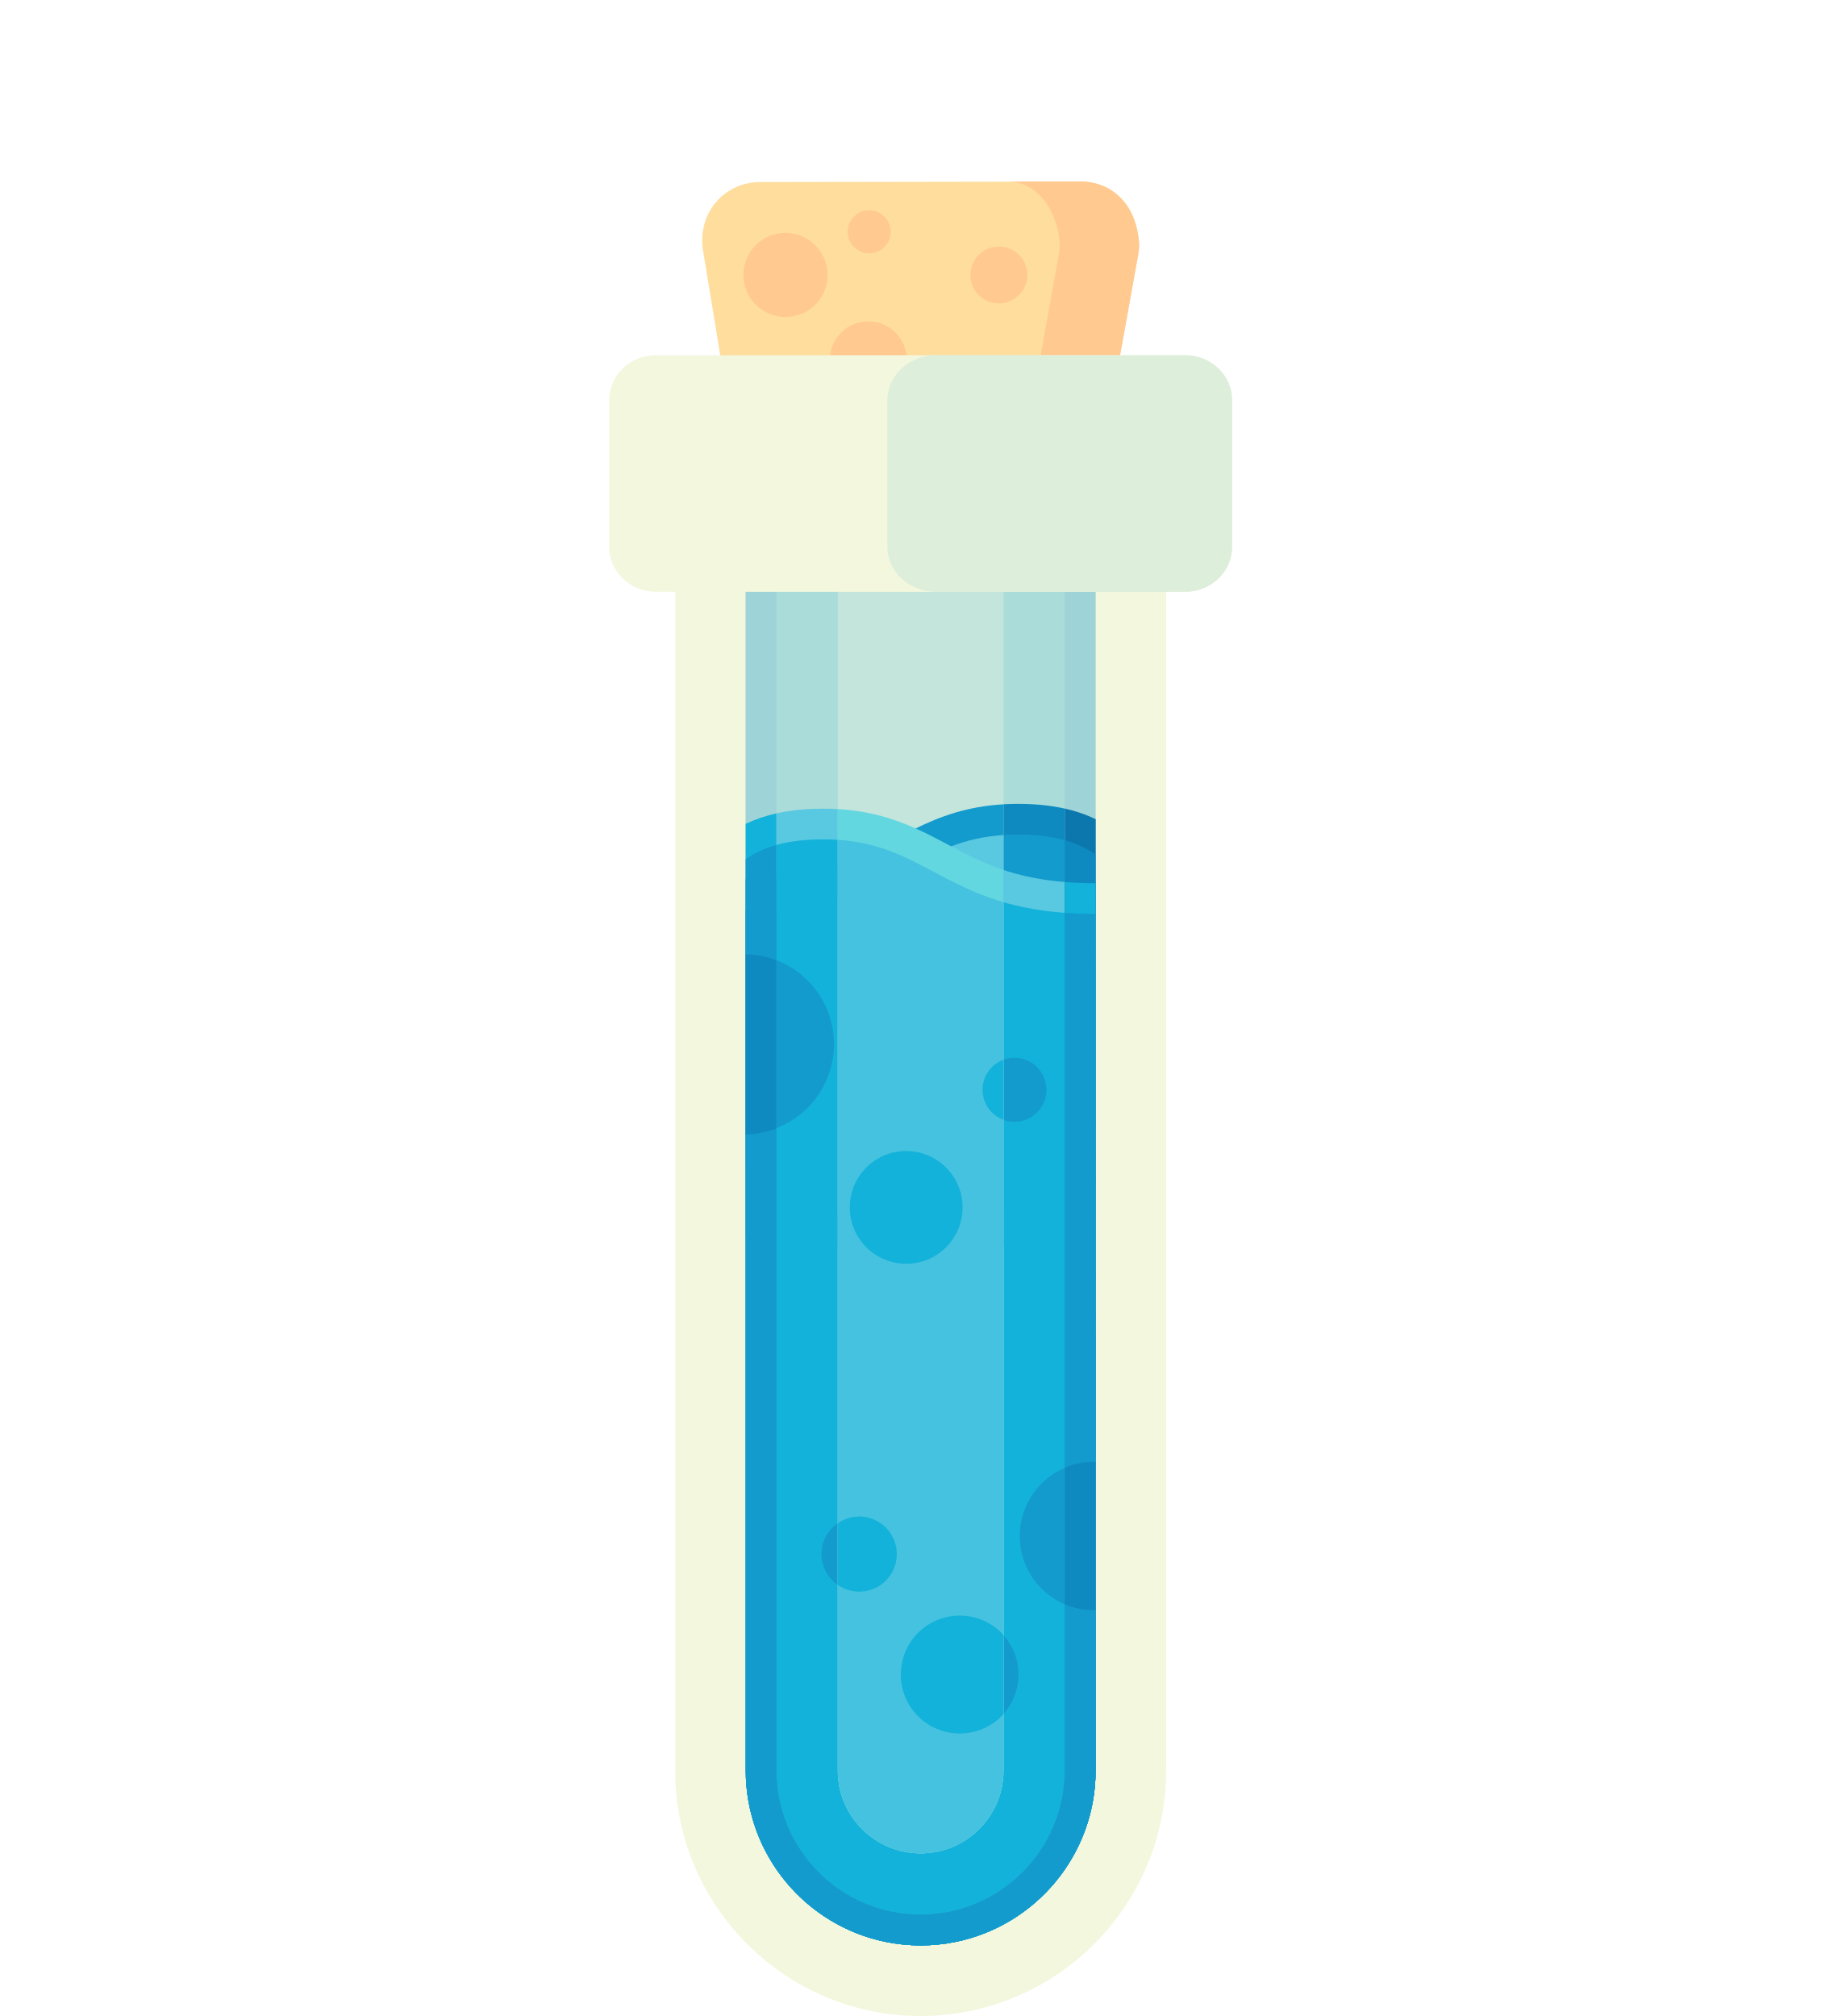
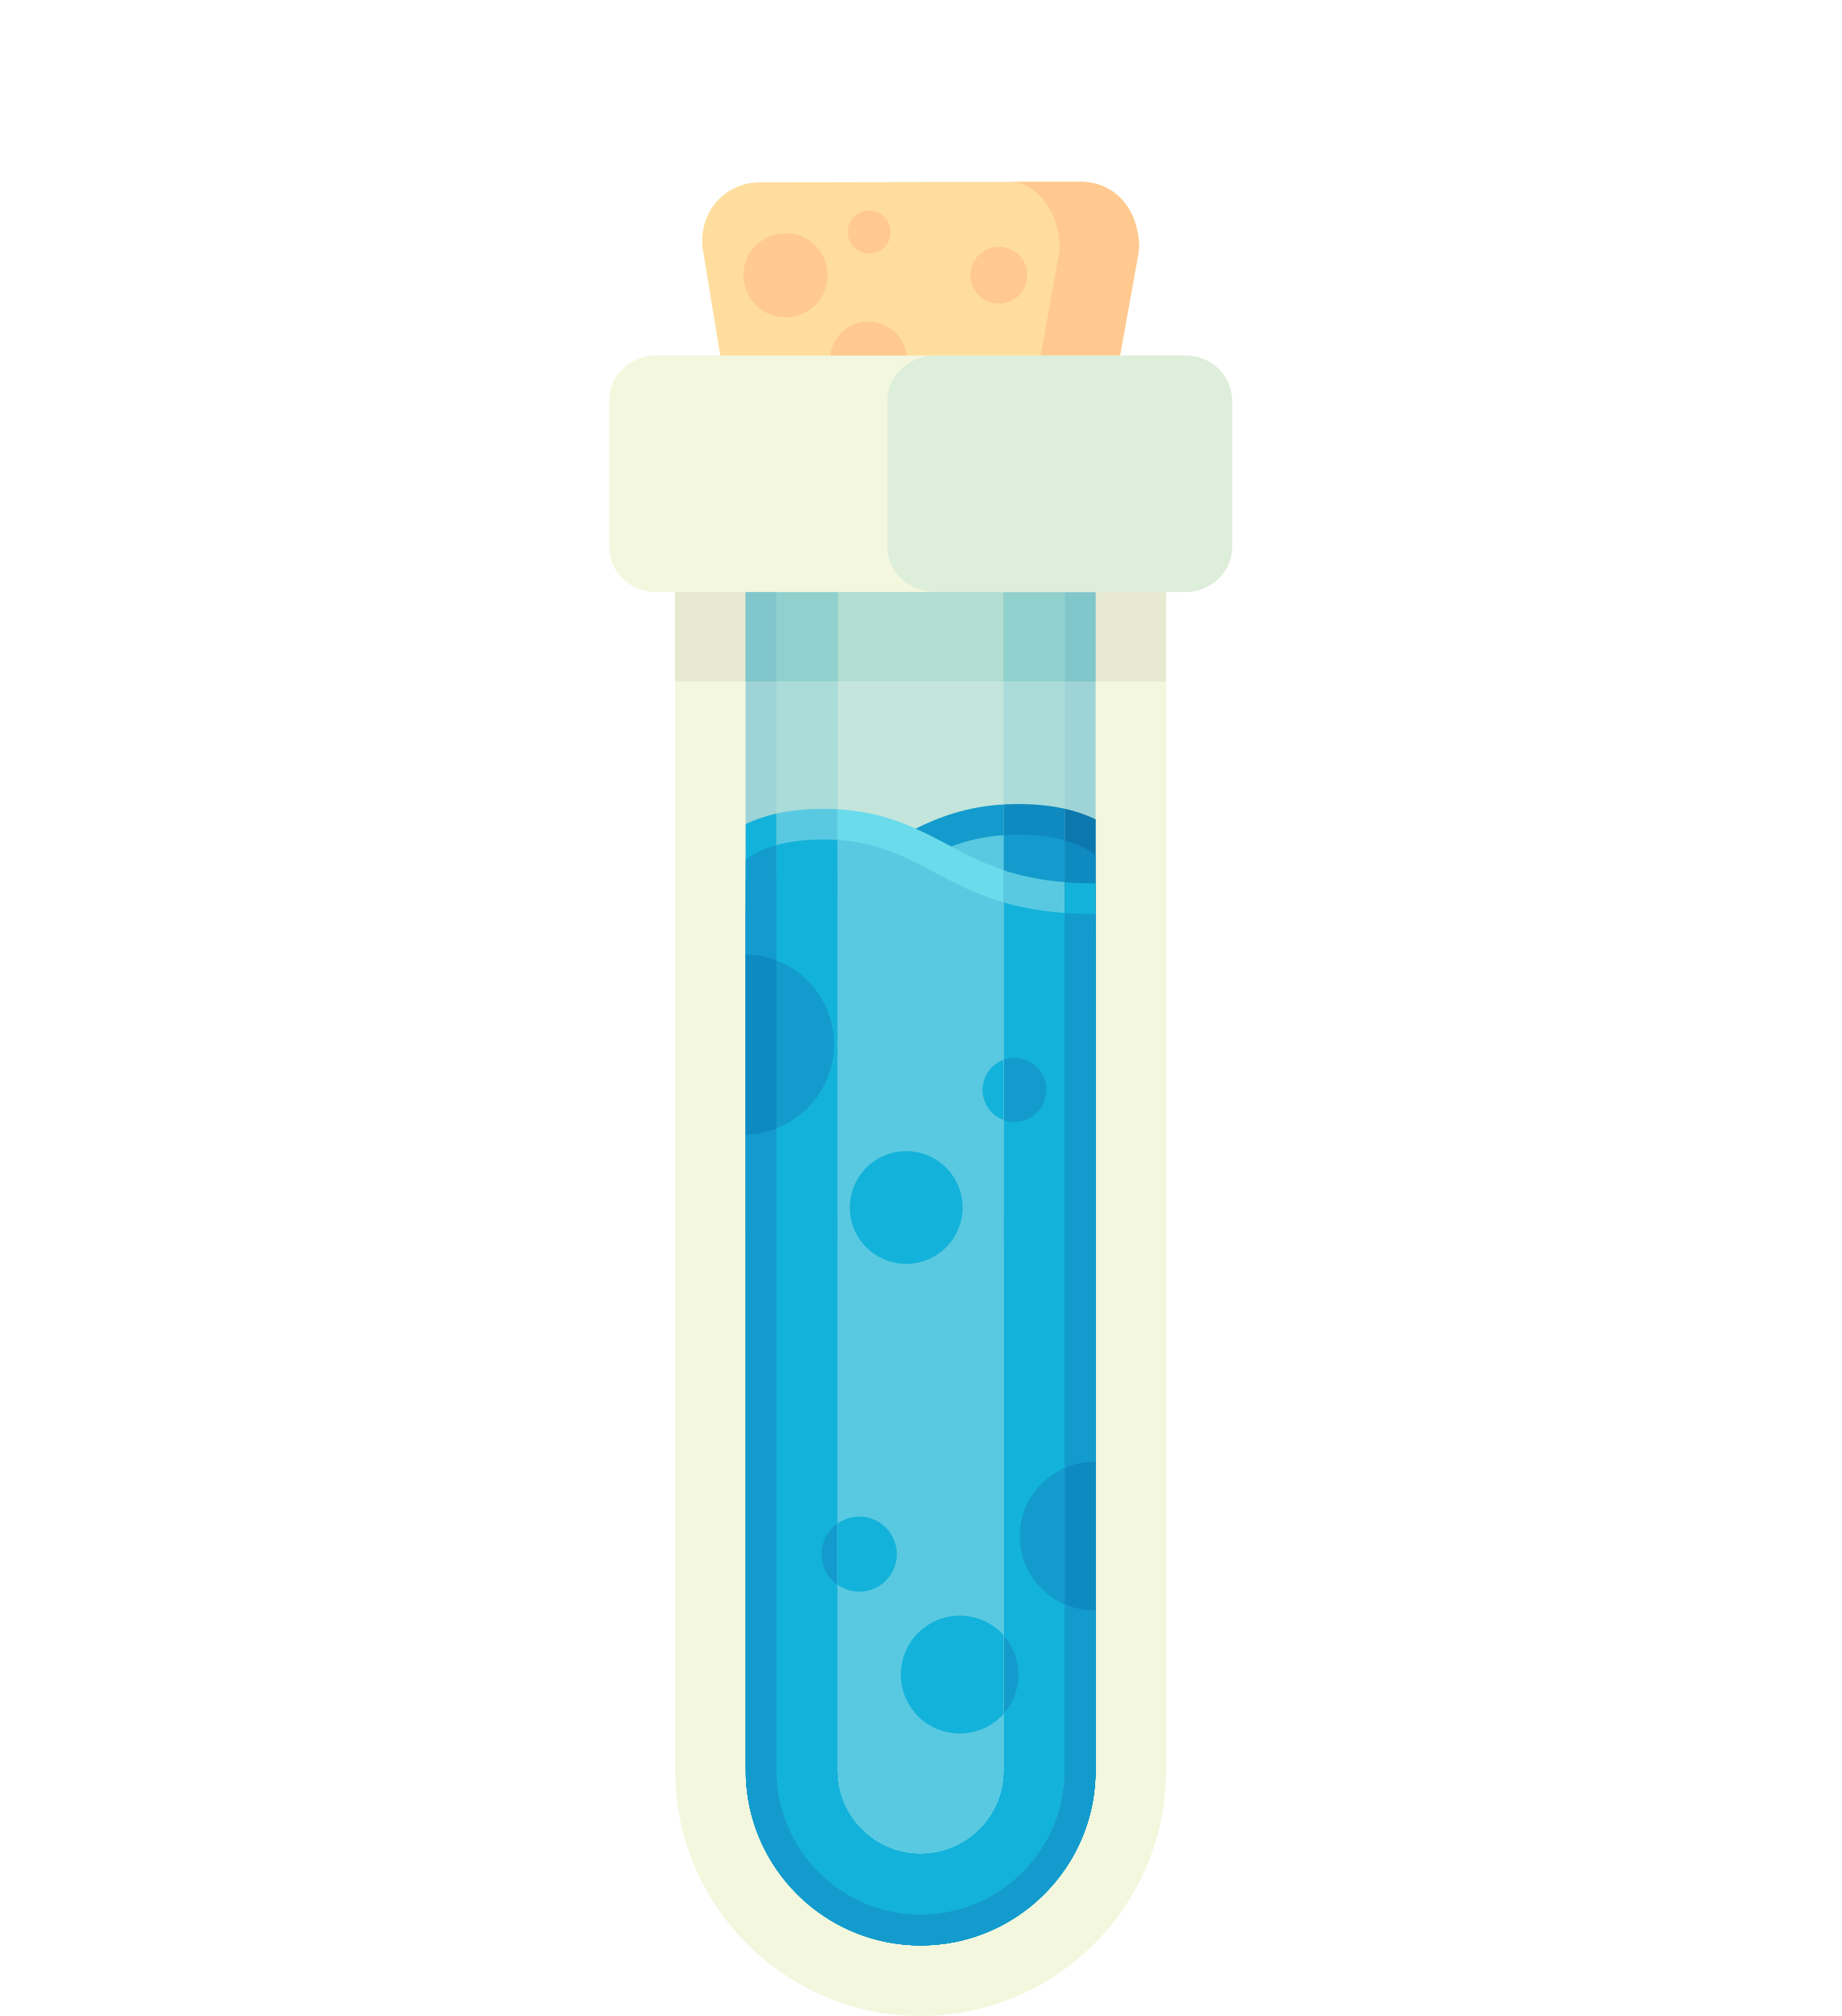
<svg xmlns="http://www.w3.org/2000/svg" version="1.1" id="Layer_1" x="0px" y="0px" viewBox="0 0 600 656.999" style="enable-background:new 0 0 600 656.999;" xml:space="preserve">
  <style type="text/css">
	.st0{fill:#FFDD9D;}
	.st1{fill:#FFC98F;}
	.st2{fill:#F3F7DE;}
	.st3{fill:#AADCD9;}
	.st4{fill:#0E8AC0;}
	.st5{fill:#139BCD;}
	.st6{fill:#59C9E1;}
	.st7{fill:#13B2DA;}
	.st8{fill:#C4E5DC;}
- 	.st9{fill:#63D7E0;}
- 	.st10{fill:#44C2DF;}
- 	.st11{fill:#9ED3D7;}
- 	.st12{fill:#0B77AD;}
- 	.st13{fill:#DDEEDB;}
+ 	.st9{fill:#E7EAD0;}
+ 	.st10{fill:#6ADBEA;}
+ 	.st11{fill:#90D1CE;}
+ 	.st12{fill:#B2DDD1;}
+ 	.st13{fill:#9ED3D7;}
+ 	.st14{fill:#0B77AD;}
+ 	.st15{fill:#81C6CB;}
+ 	.st16{fill:#DDEEDB;}
</style>
  <g>
-     <path class="st0" d="M370.89,83.019l-8.546,47.435c0.01,6.26-1.969,11.923-5.152,15.941   c-3.465,3.7-8.392,6.026-13.828,6.035l-86.698,0.14   c-10.461,0.017-19.029-8.524-19.046-18.984l-8.55-52.058   c-1.197-7.289,1.749-14.769,7.859-18.92c3.033-2.06,6.686-3.269,10.608-3.276   l104.653-0.169c2.718-0.004,5.311,0.571,7.658,1.608   c4.584,2.026,7.975,6.015,9.713,10.716c0.756,2.046,1.279,4.269,1.523,6.608   C371.257,79.736,371.182,81.395,370.89,83.019z" />
-     <path class="st1" d="M370.899,82.969l-8.555,47.485c0.01,6.26-1.969,11.923-5.152,15.941   c-3.113,3.323-7.392,5.531-12.169,5.95c-0.541,0.06-1.094,0.084-1.659,0.085   l-23.345,0.038c9.06-0.015,16.458-9.911,16.438-21.972l8.897-49.388   c-0.02-12.061-7.449-21.921-16.509-21.907l23.345-0.038   c2.718-0.004,5.311,0.571,7.658,1.608c4.585,2.026,7.976,6.015,9.714,10.716   c0.826,2.235,1.374,4.682,1.583,7.261   C371.261,80.158,371.15,81.577,370.899,82.969z" />
-     <circle class="st1" cx="282.964" cy="117.255" r="12.522" />
-     <circle class="st1" cx="283.229" cy="75.541" r="7.008" />
-     <circle class="st1" cx="255.959" cy="89.609" r="13.71" />
-     <circle class="st1" cx="325.487" cy="89.609" r="9.272" />
+     <g>
+       <path class="st0" d="M370.879,83.102l-8.544,47.428    c0.01,6.259-1.969,11.921-5.151,15.938c-3.465,3.7-8.39,6.026-13.826,6.034    l-86.685,0.14c-10.459,0.017-19.026-8.522-19.043-18.982l-8.548-52.05    c-1.197-7.287,1.749-14.767,7.858-18.917c3.032-2.06,6.685-3.269,10.607-3.275    l104.637-0.169c2.718-0.004,5.31,0.571,7.657,1.608    c4.584,2.026,7.974,6.014,9.712,10.714c0.756,2.045,1.279,4.268,1.523,6.607    C371.246,79.82,371.172,81.479,370.879,83.102z" />
+       <path class="st1" d="M370.888,83.052l-8.553,47.478    c0.01,6.259-1.969,11.921-5.151,15.938c-3.112,3.323-7.391,5.53-12.167,5.949    c-0.541,0.06-1.094,0.084-1.659,0.085l-23.342,0.038    c9.059-0.015,16.455-9.909,16.436-21.969l8.896-49.381    c-0.02-12.059-7.447-21.918-16.507-21.903l23.342-0.038    c2.718-0.004,5.31,0.571,7.657,1.608c4.584,2.026,7.974,6.014,9.712,10.715    c0.826,2.235,1.374,4.681,1.583,7.26    C371.25,80.242,371.139,81.66,370.888,83.052z" />
+       <circle class="st1" cx="282.966" cy="117.333" r="12.52" />
+       <circle class="st1" cx="283.232" cy="75.626" r="7.007" />
+       <circle class="st1" cx="255.966" cy="89.691" r="13.708" />
+       <circle class="st1" cx="325.483" cy="89.691" r="9.271" />
+     </g>
+     <path class="st2" d="M379.989,187.989v389.021c0,44.103-35.885,79.988-79.988,79.988   c-44.103,0-79.988-35.885-79.988-79.988V187.989c0-1.66,1.34-3,3-3   h153.977C378.649,184.99,379.989,186.33,379.989,187.989z" />
+     <path class="st3" d="M356.992,187.959v389.042c0,31.425-25.566,56.991-56.991,56.991   c-31.425,0-56.991-25.566-56.991-56.991V187.959H356.992z" />
+     <path class="st4" d="M356.995,267.02V402.74c-3.219,1.99-6.979,3.13-10.948,3.14   l-91.966,0.15c-4.059,0-7.849-1.15-11.068-3.16V286.587   c24.286-0.07,36.245-6.469,47.823-12.668c0.99-0.53,1.97-1.06,2.94-1.57   c1.47-0.78,2.97-1.56,4.519-2.31c8.749-4.309,18.877-7.989,33.235-8.009   h0.15C341.747,262.031,350.086,263.661,356.995,267.02z" />
+     <path class="st5" d="M357.082,384.782c0,0.231-0.01,0.472-0.02,0.704   c-0.02,0.332-0.05,0.673-0.111,0.995c-0.804,5.307-5.398,9.389-10.926,9.399   l-91.925,0.151c-6.102,0.01-11.077-4.956-11.087-11.057l-0.1-59.256   l-0.05-29.131h0.01c29.01-0.05,42.409-8.444,55.577-15.4   c9.328-4.935,18.536-9.137,33.091-9.157c12.665-0.02,20.174,2.784,25.371,6.504   l0.03,19.34L357.082,384.782z" />
+     <path class="st6" d="M356.705,287.877h0.29v289.126c0,31.425-25.566,56.991-56.991,56.991   c-31.425,0-56.991-25.566-56.991-56.991V268.53   c6.879-3.299,15.168-4.909,25.156-4.929h0.14c12.748,0,22.067,2.87,29.985,6.439   c1.61,0.71,3.15,1.46,4.659,2.22c2.01,1.01,3.999,2.07,5.929,3.09   C320.46,281.508,332.438,287.877,356.705,287.877z" />
+     <path class="st7" d="M356.995,438.284v138.719c0,31.425-25.566,56.991-56.991,56.991   c-31.425,0-56.991-25.566-56.991-56.991V280.068   c5.169-3.669,12.648-6.449,25.176-6.469c13.068-0.02,21.847,3.349,30.265,7.589   c14.188,7.139,27.376,16.737,58.491,16.687L356.995,438.284z" />
+     <path class="st5" d="M269.798,350.867c-4.409,11.448-15.218,18.567-26.786,18.807v-58.711   c3.309,0.06,6.669,0.71,9.939,1.96   C268.078,318.752,275.617,335.73,269.798,350.867z" />
+     <circle class="st5" cx="295.207" cy="393.518" r="18.37" />
+     <circle class="st5" cx="330.535" cy="355.191" r="10.445" />
+     <circle class="st5" cx="312.666" cy="545.736" r="19.209" />
+     <circle class="st5" cx="279.926" cy="506.487" r="12.229" />
+     <path class="st5" d="M356.995,476.449v48.343c-3.06,0.07-6.179-0.44-9.209-1.61   c-12.458-4.799-18.667-18.787-13.878-31.245   C337.668,482.168,347.086,476.229,356.995,476.449z" />
+     <path class="st8" d="M326.997,187.959v389.042c0,14.888-12.108,26.996-26.996,26.996   c-14.888,0-26.996-12.108-26.996-26.996V187.959H326.997z" />
+     <path class="st5" d="M326.999,262.171v143.738l-18.167,0.03l-27.046,0.04l-8.779,0.02   V282.138c5.079-1.71,9.439-3.779,13.568-5.919   c1.47-0.76,2.91-1.53,4.339-2.3c0.99-0.53,1.97-1.06,2.94-1.57   c1.47-0.78,2.97-1.56,4.519-2.31   C306.152,266.21,315.031,262.871,326.999,262.171z" />
+     <path class="st6" d="M326.999,272.189v123.721l-13.498,0.02l-36.414,0.06l-4.079,0.01   V292.646c10.468-3.08,18.037-7.499,25.526-11.458   c3.709-1.96,7.399-3.809,11.418-5.319   C314.911,273.989,320.38,272.629,326.999,272.189z" />
+     <rect x="220.013" y="192.918" class="st9" width="159.976" height="29.156" />
+     <path class="st10" d="M326.999,283.558v293.446c0,14.888-12.108,26.996-26.996,26.996   c-14.888,0-26.996-12.108-26.996-26.996V263.731   c10.438,0.6,18.437,3.19,25.366,6.309c1.61,0.71,3.15,1.46,4.659,2.22   c2.01,1.01,3.999,2.07,5.929,3.09c0.33,0.17,0.66,0.35,0.99,0.52   C315.131,278.628,320.46,281.378,326.999,283.558z" />
+     <path class="st6" d="M326.999,294.056v282.947c0,14.888-12.108,26.996-26.996,26.996   c-14.888,0-26.996-12.108-26.996-26.996V273.749   c5.109,0.33,9.529,1.22,13.568,2.47c4.299,1.32,8.159,3.06,11.958,4.969   C307.022,285.457,315.161,290.616,326.999,294.056z" />
+     <circle class="st7" cx="295.291" cy="393.518" r="18.37" />
+     <path class="st7" d="M326.999,345.398v19.587c-0.04-0.02-0.09-0.03-0.13-0.05   c-5.389-2.07-8.069-8.109-5.999-13.498   C321.99,348.528,324.28,346.398,326.999,345.398z" />
+     <rect x="243.009" y="192.918" class="st11" width="113.983" height="29.156" />
+     <rect x="273.005" y="192.918" class="st12" width="53.992" height="29.156" />
+     <path class="st7" d="M326.999,532.85v25.776c-5.179,5.719-13.518,7.969-21.147,5.039   c-9.909-3.809-14.838-14.928-11.028-24.826   c3.809-9.909,14.928-14.838,24.826-11.028   C322.56,528.931,325.04,530.68,326.999,532.85z" />
+     <path class="st7" d="M291.425,510.883c-2.43,6.299-9.509,9.439-15.808,7.019   c-0.94-0.36-1.82-0.83-2.61-1.39v-20.047   c3.22-2.25,7.459-2.91,11.398-1.39   C290.705,497.505,293.844,504.574,291.425,510.883z" />
+     <path class="st13" d="M356.972,187.959v389.042c0,27.496-19.577,50.512-45.523,55.832   c-3.699,0.76-7.539,1.16-11.468,1.16c-3.919,0-7.749-0.4-11.438-1.16   c-25.966-5.309-45.553-28.326-45.553-55.832V187.959h9.998v389.042   c0,25.916,21.077,46.993,46.993,46.993s46.993-21.077,46.993-46.993V187.959H356.972z   " />
+     <path class="st14" d="M357.006,267.02v309.983c0,27.506-19.587,50.522-45.553,55.832   c-3.699,0.76-7.539,1.16-11.468,1.16c-3.919,0-7.749-0.4-11.438-1.16   c-25.946-5.319-45.523-28.336-45.523-55.832V286.587   c3.579-0.01,6.889-0.16,9.968-0.43v290.846   c0,25.916,21.077,46.993,46.993,46.993s46.993-21.077,46.993-46.993V263.571   c3.619,0.81,6.959,1.96,9.999,3.439   C356.986,267.01,356.996,267.02,357.006,267.02z" />
+     <path class="st4" d="M357.006,438.284v138.719c0,27.506-19.587,50.522-45.553,55.832   c-3.699,0.76-7.539,1.16-11.468,1.16c-3.919,0-7.749-0.4-11.438-1.16   c-25.946-5.319-45.523-28.336-45.523-55.832V296.586   c3.549-0.01,6.859-0.14,9.968-0.39v280.808   c0,25.916,21.077,46.993,46.993,46.993s46.993-21.077,46.993-46.993V273.859   c4.139,1.17,7.339,2.8,9.949,4.669l0.01,9.349l0.02,9.998l0.02,56.162   L357.006,438.284z" />
+     <rect x="242.989" y="192.918" class="st15" width="9.998" height="29.156" />
+     <rect x="346.974" y="192.918" class="st15" width="9.998" height="29.156" />
+     <path class="st7" d="M357.006,287.877v289.126c0,27.506-19.587,50.522-45.553,55.832   c-3.699,0.76-7.539,1.16-11.468,1.16c-3.919,0-7.749-0.4-11.438-1.16   c-25.946-5.319-45.523-28.336-45.523-55.832V268.53   c3.04-1.46,6.349-2.59,9.968-3.389v311.863   c0,25.916,21.077,46.993,46.993,46.993s46.993-21.077,46.993-46.993V287.497   c3.02,0.25,6.249,0.38,9.739,0.38H357.006z" />
+     <path class="st5" d="M357.011,438.284v138.719c0,27.506-19.597,50.522-45.563,55.832   c-3.689,0.76-7.539,1.16-11.468,1.16c-3.909,0-7.749-0.4-11.438-1.16   c-25.946-5.319-45.513-28.336-45.513-55.832V280.068   c2.6-1.86,5.809-3.479,9.958-4.639v301.575   c0,25.916,21.087,46.993,46.993,46.993c25.916,0,46.993-21.077,46.993-46.993V297.525   c3.11,0.24,6.429,0.36,9.979,0.35l0.02,56.162L357.011,438.284z" />
+     <path class="st4" d="M252.987,313.023v54.752c-3.149,1.22-6.519,1.91-9.958,1.98   c-0.01,0-0.01,0-0.02,0V311.043c0.01,0,0.01,0,0.02,0   c3.299,0.06,6.659,0.71,9.918,1.96   C252.957,313.013,252.977,313.013,252.987,313.023z" />
+     <path class="st4" d="M356.991,476.418v48.343c-3.06,0.07-6.179-0.44-9.209-1.61   c-0.27-0.11-0.54-0.21-0.81-0.33v-44.463   C350.102,477.018,353.522,476.339,356.991,476.418z" />
+     <path class="st2" d="M386.257,115.843H213.743c-8.397,0-15.228,6.58-15.228,14.668v47.753   c0,8.088,6.831,14.668,15.228,14.668h172.514c8.397,0,15.228-6.58,15.228-14.668   v-47.753C401.485,122.423,394.654,115.843,386.257,115.843z" />
+     <path class="st16" d="M386.257,115.843h-81.267c-8.722,0-15.818,6.58-15.818,14.668v47.753   c0,8.088,7.096,14.668,15.818,14.668h81.267c8.397,0,15.228-6.58,15.228-14.668   v-47.753C401.485,122.423,394.654,115.843,386.257,115.843z" />
  </g>
-   <path class="st2" d="M380,187.919v389.08c0,44.11-35.89,80-80,80s-80-35.89-80-80V187.919  c0-1.66,1.34-3,3-3h154C378.66,184.919,380,186.259,380,187.919z" />
-   <path class="st3" d="M357.003,187.894v389.1c0,31.43-25.57,57-57,57c-31.43,0-57-25.57-57-57  V187.894H357.003z" />
-   <path class="st4" d="M357.003,266.964v135.74c-3.22,1.99-6.98,3.13-10.95,3.14  l-91.98,0.15c-4.06,0-7.85-1.15-11.07-3.16V286.534  c24.29-0.07,36.25-6.47,47.83-12.67c0.99-0.53,1.97-1.06,2.94-1.57  c1.47-0.78,2.97-1.56,4.52-2.31c8.75-4.31,18.88-7.99,33.24-8.01h0.15  C341.753,261.974,350.093,263.604,357.003,266.964z" />
-   <path class="st5" d="M357.091,384.744c0,0.231-0.01,0.473-0.02,0.704  c-0.02,0.332-0.05,0.674-0.111,0.995c-0.804,5.308-5.399,9.39-10.928,9.4  l-91.939,0.151c-6.102,0.01-11.079-4.956-11.089-11.059l-0.101-59.265  l-0.05-29.135h0.01c29.014-0.05,42.416-8.445,55.586-15.402  c9.33-4.936,18.539-9.139,33.096-9.159c12.667-0.02,20.177,2.785,25.375,6.505  l0.03,19.343L357.091,384.744z" />
-   <path class="st6" d="M356.713,287.824h0.29v289.17c0,31.43-25.57,57-57,57  c-31.43,0-57-25.57-57-57V268.474c6.88-3.3,15.17-4.91,25.16-4.93h0.14  c12.75,0,22.07,2.87,29.99,6.44c1.61,0.71,3.15,1.46,4.66,2.22  c2.01,1.01,4,2.07,5.93,3.09C320.463,281.454,332.443,287.824,356.713,287.824z" />
-   <path class="st7" d="M357.003,438.254v138.74c0,31.43-25.57,57-57,57c-31.43,0-57-25.57-57-57  V280.014c5.17-3.67,12.65-6.45,25.18-6.47  c13.07-0.02,21.85,3.35,30.27,7.59c14.19,7.14,27.38,16.74,58.5,16.69  L357.003,438.254z" />
-   <path class="st5" d="M269.793,350.824c-4.41,11.45-15.22,18.57-26.79,18.81v-58.72  c3.31,0.06,6.67,0.71,9.94,1.96  C268.073,318.704,275.613,335.684,269.793,350.824z" />
-   <circle class="st5" cx="295.207" cy="393.482" r="18.373" />
-   <circle class="st5" cx="330.54" cy="355.148" r="10.447" />
-   <circle class="st5" cx="312.668" cy="545.722" r="19.212" />
-   <circle class="st5" cx="279.923" cy="506.468" r="12.231" />
-   <path class="st5" d="M357.003,476.424v48.35c-3.06,0.07-6.18-0.44-9.21-1.61  c-12.46-4.8-18.67-18.79-13.88-31.25  C337.673,482.144,347.093,476.204,357.003,476.424z" />
-   <path class="st8" d="M327.003,187.894v389.1c0,14.89-12.11,27-27,27c-14.89,0-27-12.11-27-27  V187.894H327.003z" />
-   <path class="st5" d="M327.003,262.114v143.76l-18.17,0.03l-27.05,0.04l-8.78,0.02  V282.084c5.08-1.71,9.44-3.78,13.57-5.92  c1.47-0.76,2.91-1.53,4.34-2.3c0.99-0.53,1.97-1.06,2.94-1.57  c1.47-0.78,2.97-1.56,4.52-2.31  C306.153,266.154,315.033,262.814,327.003,262.114z" />
-   <path class="st6" d="M327.003,272.134v123.74l-13.5,0.02l-36.42,0.06l-4.08,0.01V292.594  c10.47-3.08,18.04-7.5,25.53-11.46c3.71-1.96,7.4-3.81,11.42-5.32  C314.913,273.934,320.383,272.574,327.003,272.134z" />
-   <path class="st9" d="M327.003,283.504v293.49c0,14.89-12.11,27-27,27c-14.89,0-27-12.11-27-27  V263.674c10.44,0.6,18.44,3.19,25.37,6.31  c1.61,0.71,3.15,1.46,4.66,2.22c2.01,1.01,4,2.07,5.93,3.09  c0.33,0.17,0.66,0.35,0.99,0.52  C315.133,278.574,320.463,281.324,327.003,283.504z" />
-   <path class="st10" d="M327.003,294.004v282.99c0,14.89-12.11,27-27,27c-14.89,0-27-12.11-27-27  V273.694c5.11,0.33,9.53,1.22,13.57,2.47  c4.3,1.32,8.16,3.06,11.96,4.97  C307.023,285.404,315.163,290.564,327.003,294.004z" />
-   <circle class="st7" cx="295.29" cy="393.482" r="18.373" />
-   <path class="st7" d="M327.003,345.354v19.59c-0.04-0.02-0.09-0.03-0.13-0.05  c-5.39-2.07-8.07-8.11-6-13.5C321.993,348.484,324.283,346.354,327.003,345.354z" />
-   <path class="st7" d="M327.003,532.834v25.78c-5.18,5.72-13.52,7.97-21.15,5.04  c-9.91-3.81-14.84-14.93-11.03-24.83  c3.81-9.91,14.93-14.84,24.83-11.03  C322.563,528.914,325.043,530.664,327.003,532.834z" />
-   <path class="st7" d="M291.423,510.864c-2.43,6.3-9.51,9.44-15.81,7.02  c-0.94-0.36-1.82-0.83-2.61-1.39v-20.05  c3.22-2.25,7.46-2.91,11.4-1.39C290.703,497.484,293.843,504.554,291.423,510.864z  " />
-   <path class="st11" d="M356.985,187.894v389.1c0,27.5-19.58,50.52-45.53,55.84  c-3.7,0.76-7.54,1.16-11.47,1.16c-3.92,0-7.75-0.4-11.44-1.16  c-25.97-5.31-45.56-28.33-45.56-55.84V187.894h10v389.1c0,25.92,21.08,47,47,47  s47-21.08,47-47V187.894H356.985z" />
-   <path class="st12" d="M357.015,266.964v310.03c0,27.51-19.59,50.53-45.56,55.84  c-3.7,0.76-7.54,1.16-11.47,1.16c-3.92,0-7.75-0.4-11.44-1.16  c-25.95-5.32-45.53-28.34-45.53-55.84v-290.46  c3.58-0.01,6.89-0.16,9.97-0.43v290.89c0,25.92,21.08,47,47,47s47-21.08,47-47  V263.514c3.62,0.81,6.96,1.96,10,3.44  C356.995,266.954,357.005,266.964,357.015,266.964z" />
-   <path class="st4" d="M357.015,438.254v138.74c0,27.51-19.59,50.53-45.56,55.84  c-3.7,0.76-7.54,1.16-11.47,1.16c-3.92,0-7.75-0.4-11.44-1.16  c-25.95-5.32-45.53-28.34-45.53-55.84v-280.46  c3.55-0.01,6.86-0.14,9.97-0.39v280.85c0,25.92,21.08,47,47,47s47-21.08,47-47  V273.804c4.14,1.17,7.34,2.8,9.95,4.67l0.01,9.35l0.02,10l0.02,56.17  L357.015,438.254z" />
-   <path class="st7" d="M357.015,287.824v289.17c0,27.51-19.59,50.53-45.56,55.84  c-3.7,0.76-7.54,1.16-11.47,1.16c-3.92,0-7.75-0.4-11.44-1.16  c-25.95-5.32-45.53-28.34-45.53-55.84V268.474  c3.04-1.46,6.35-2.59,9.97-3.39v311.91c0,25.92,21.08,47,47,47s47-21.08,47-47  V287.444c3.02,0.25,6.25,0.38,9.74,0.38H357.015z" />
-   <path class="st5" d="M357.02,438.254v138.74c0,27.51-19.6,50.53-45.57,55.84  c-3.69,0.76-7.54,1.16-11.47,1.16c-3.91,0-7.75-0.4-11.44-1.16  c-25.95-5.32-45.52-28.34-45.52-55.84V280.014  c2.6-1.86,5.81-3.48,9.96-4.64v301.62c0,25.92,21.09,47,47,47  c25.92,0,47-21.08,47-47V297.474c3.11,0.24,6.43,0.36,9.98,0.35l0.02,56.17  L357.02,438.254z" />
-   <path class="st4" d="M252.98,312.974v54.76c-3.15,1.22-6.52,1.91-9.96,1.98  c-0.01,0-0.01,0-0.02,0v-58.72c0.01,0,0.01,0,0.02,0  c3.3,0.06,6.66,0.71,9.92,1.96  C252.95,312.964,252.97,312.964,252.98,312.974z" />
-   <path class="st4" d="M357,476.394v48.35c-3.06,0.07-6.18-0.44-9.21-1.61  c-0.27-0.11-0.54-0.21-0.81-0.33v-44.47  C350.11,476.994,353.53,476.314,357,476.394z" />
-   <path class="st2" d="M386.27,115.764H213.73c-8.398,0-15.23,6.581-15.23,14.67v47.76  c0,8.089,6.832,14.67,15.23,14.67h172.54c8.398,0,15.23-6.581,15.23-14.67  v-47.76C401.5,122.345,394.668,115.764,386.27,115.764z" />
-   <path class="st13" d="M386.27,115.764h-81.279c-8.723,0-15.82,6.581-15.82,14.67v47.76  c0,8.089,7.097,14.67,15.82,14.67h81.279c8.398,0,15.23-6.581,15.23-14.67  v-47.76C401.5,122.345,394.668,115.764,386.27,115.764z" />
</svg>
